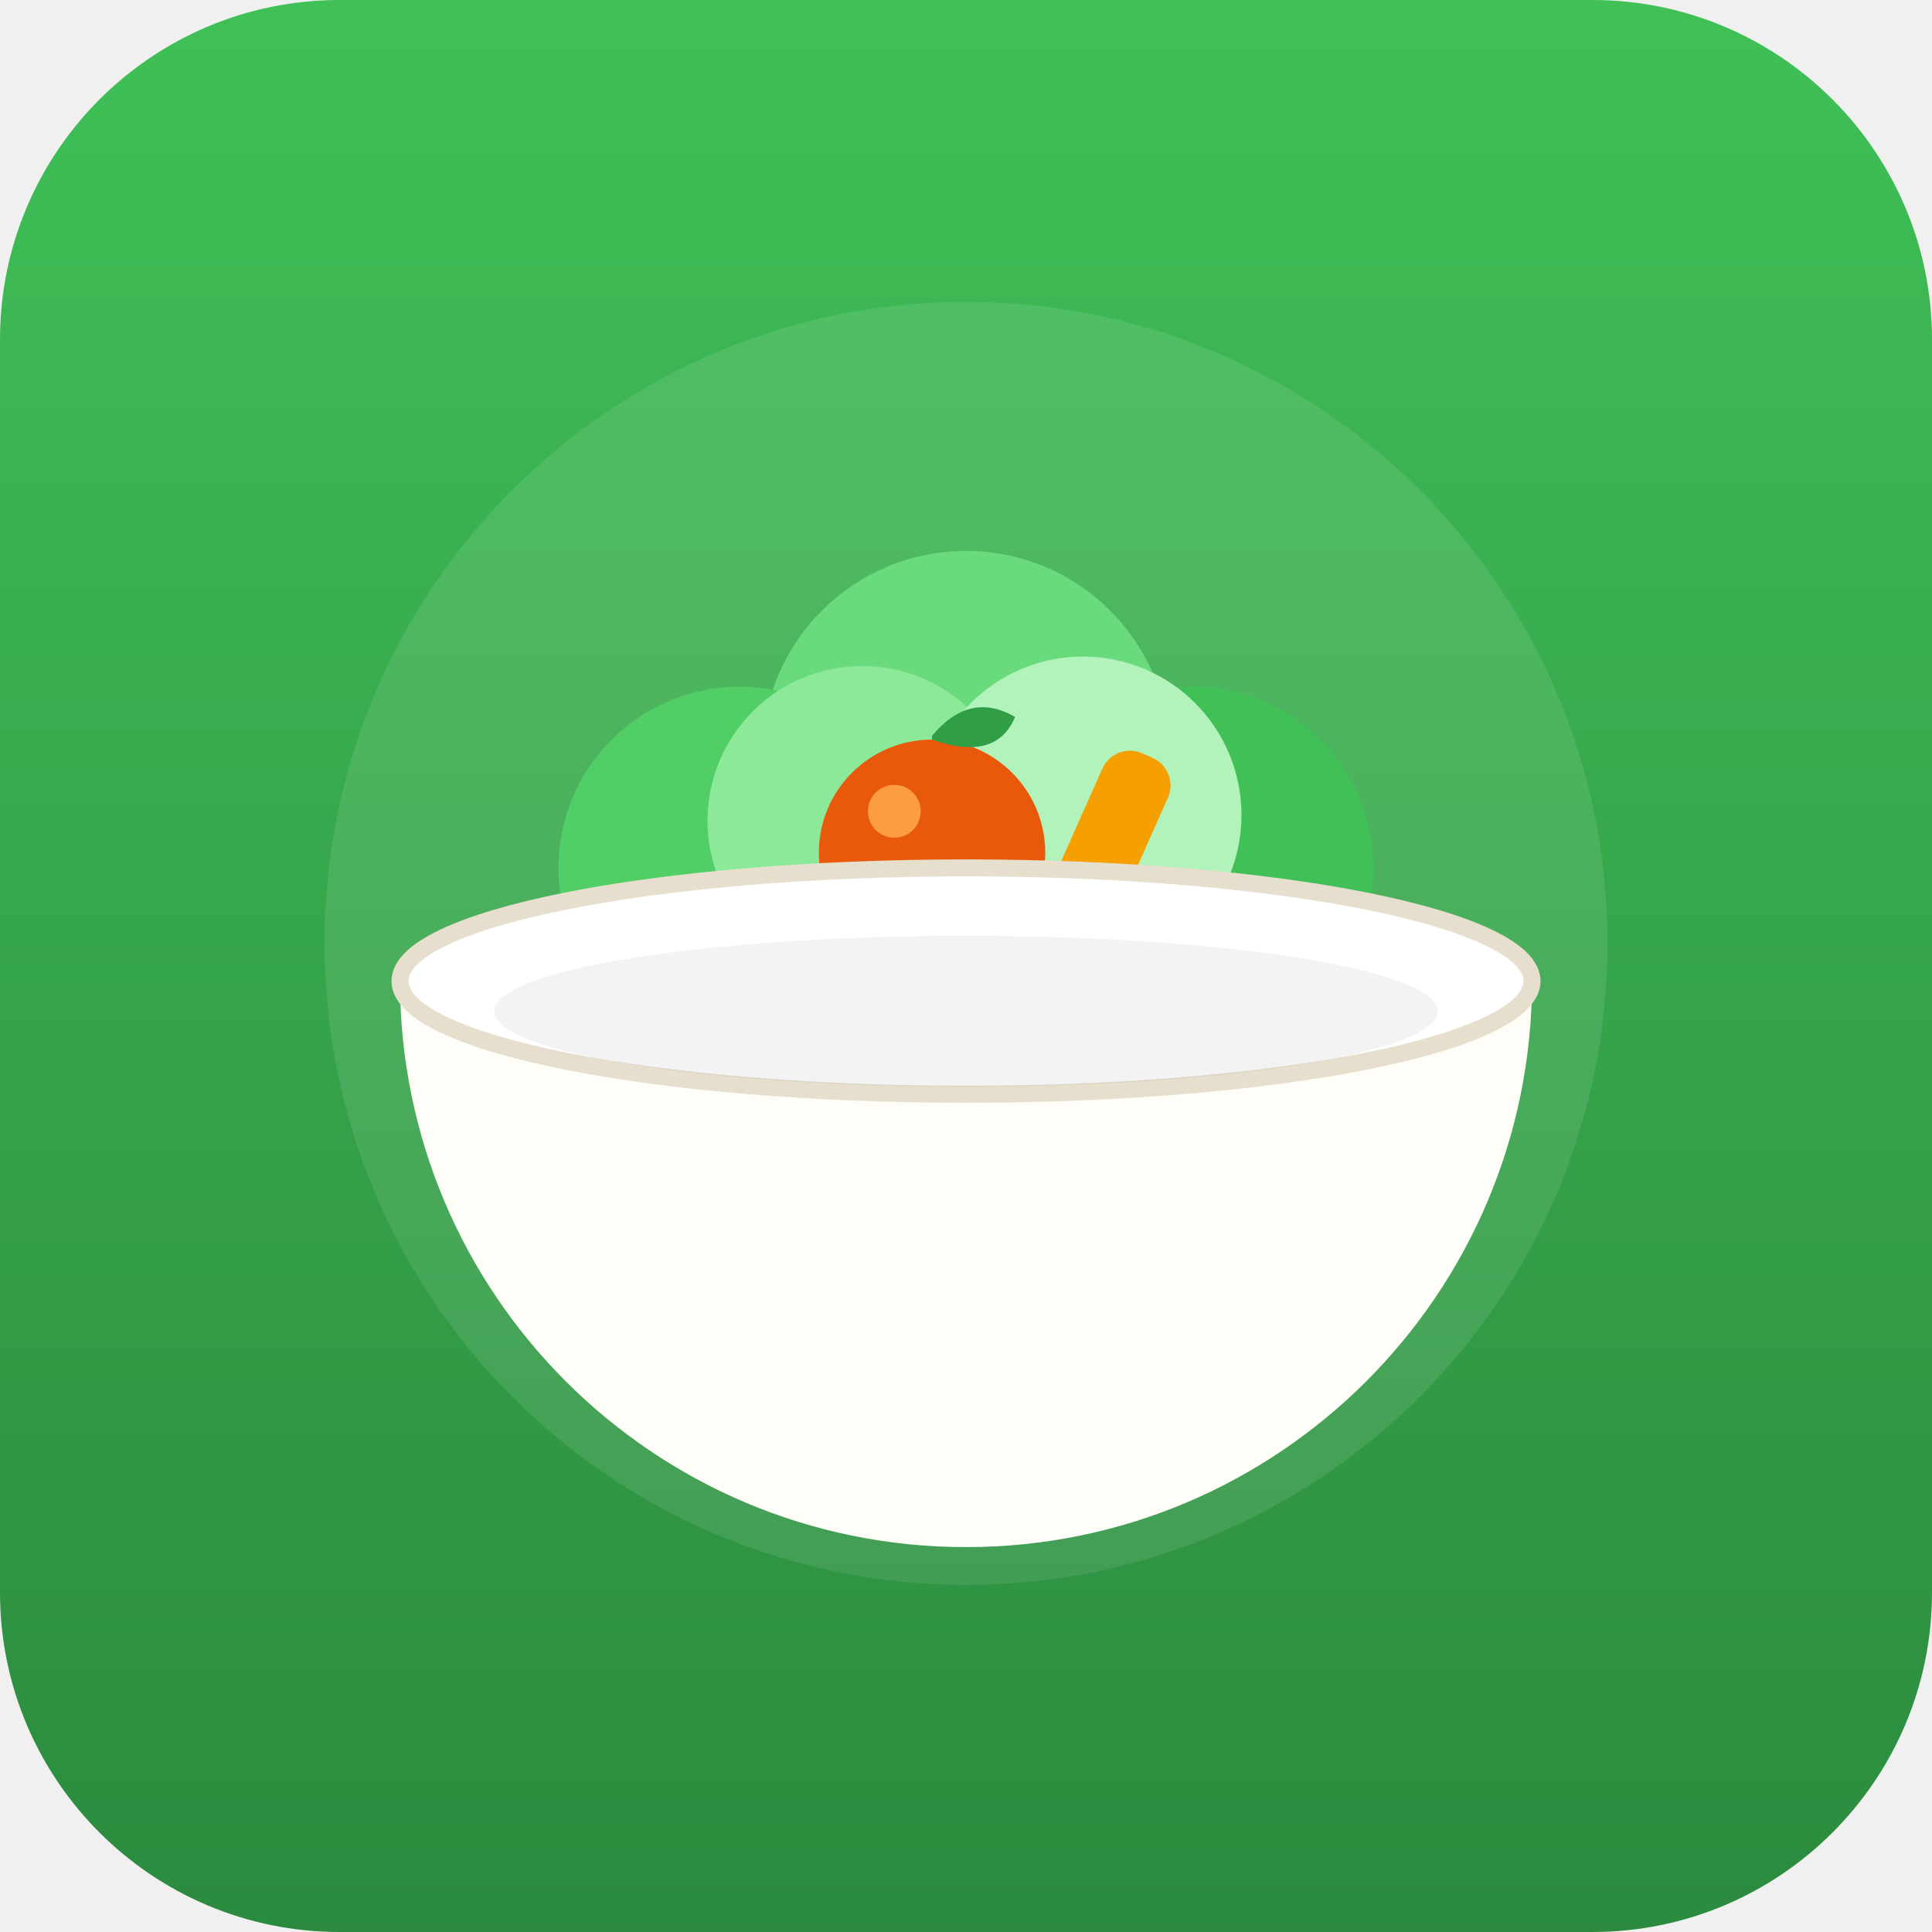
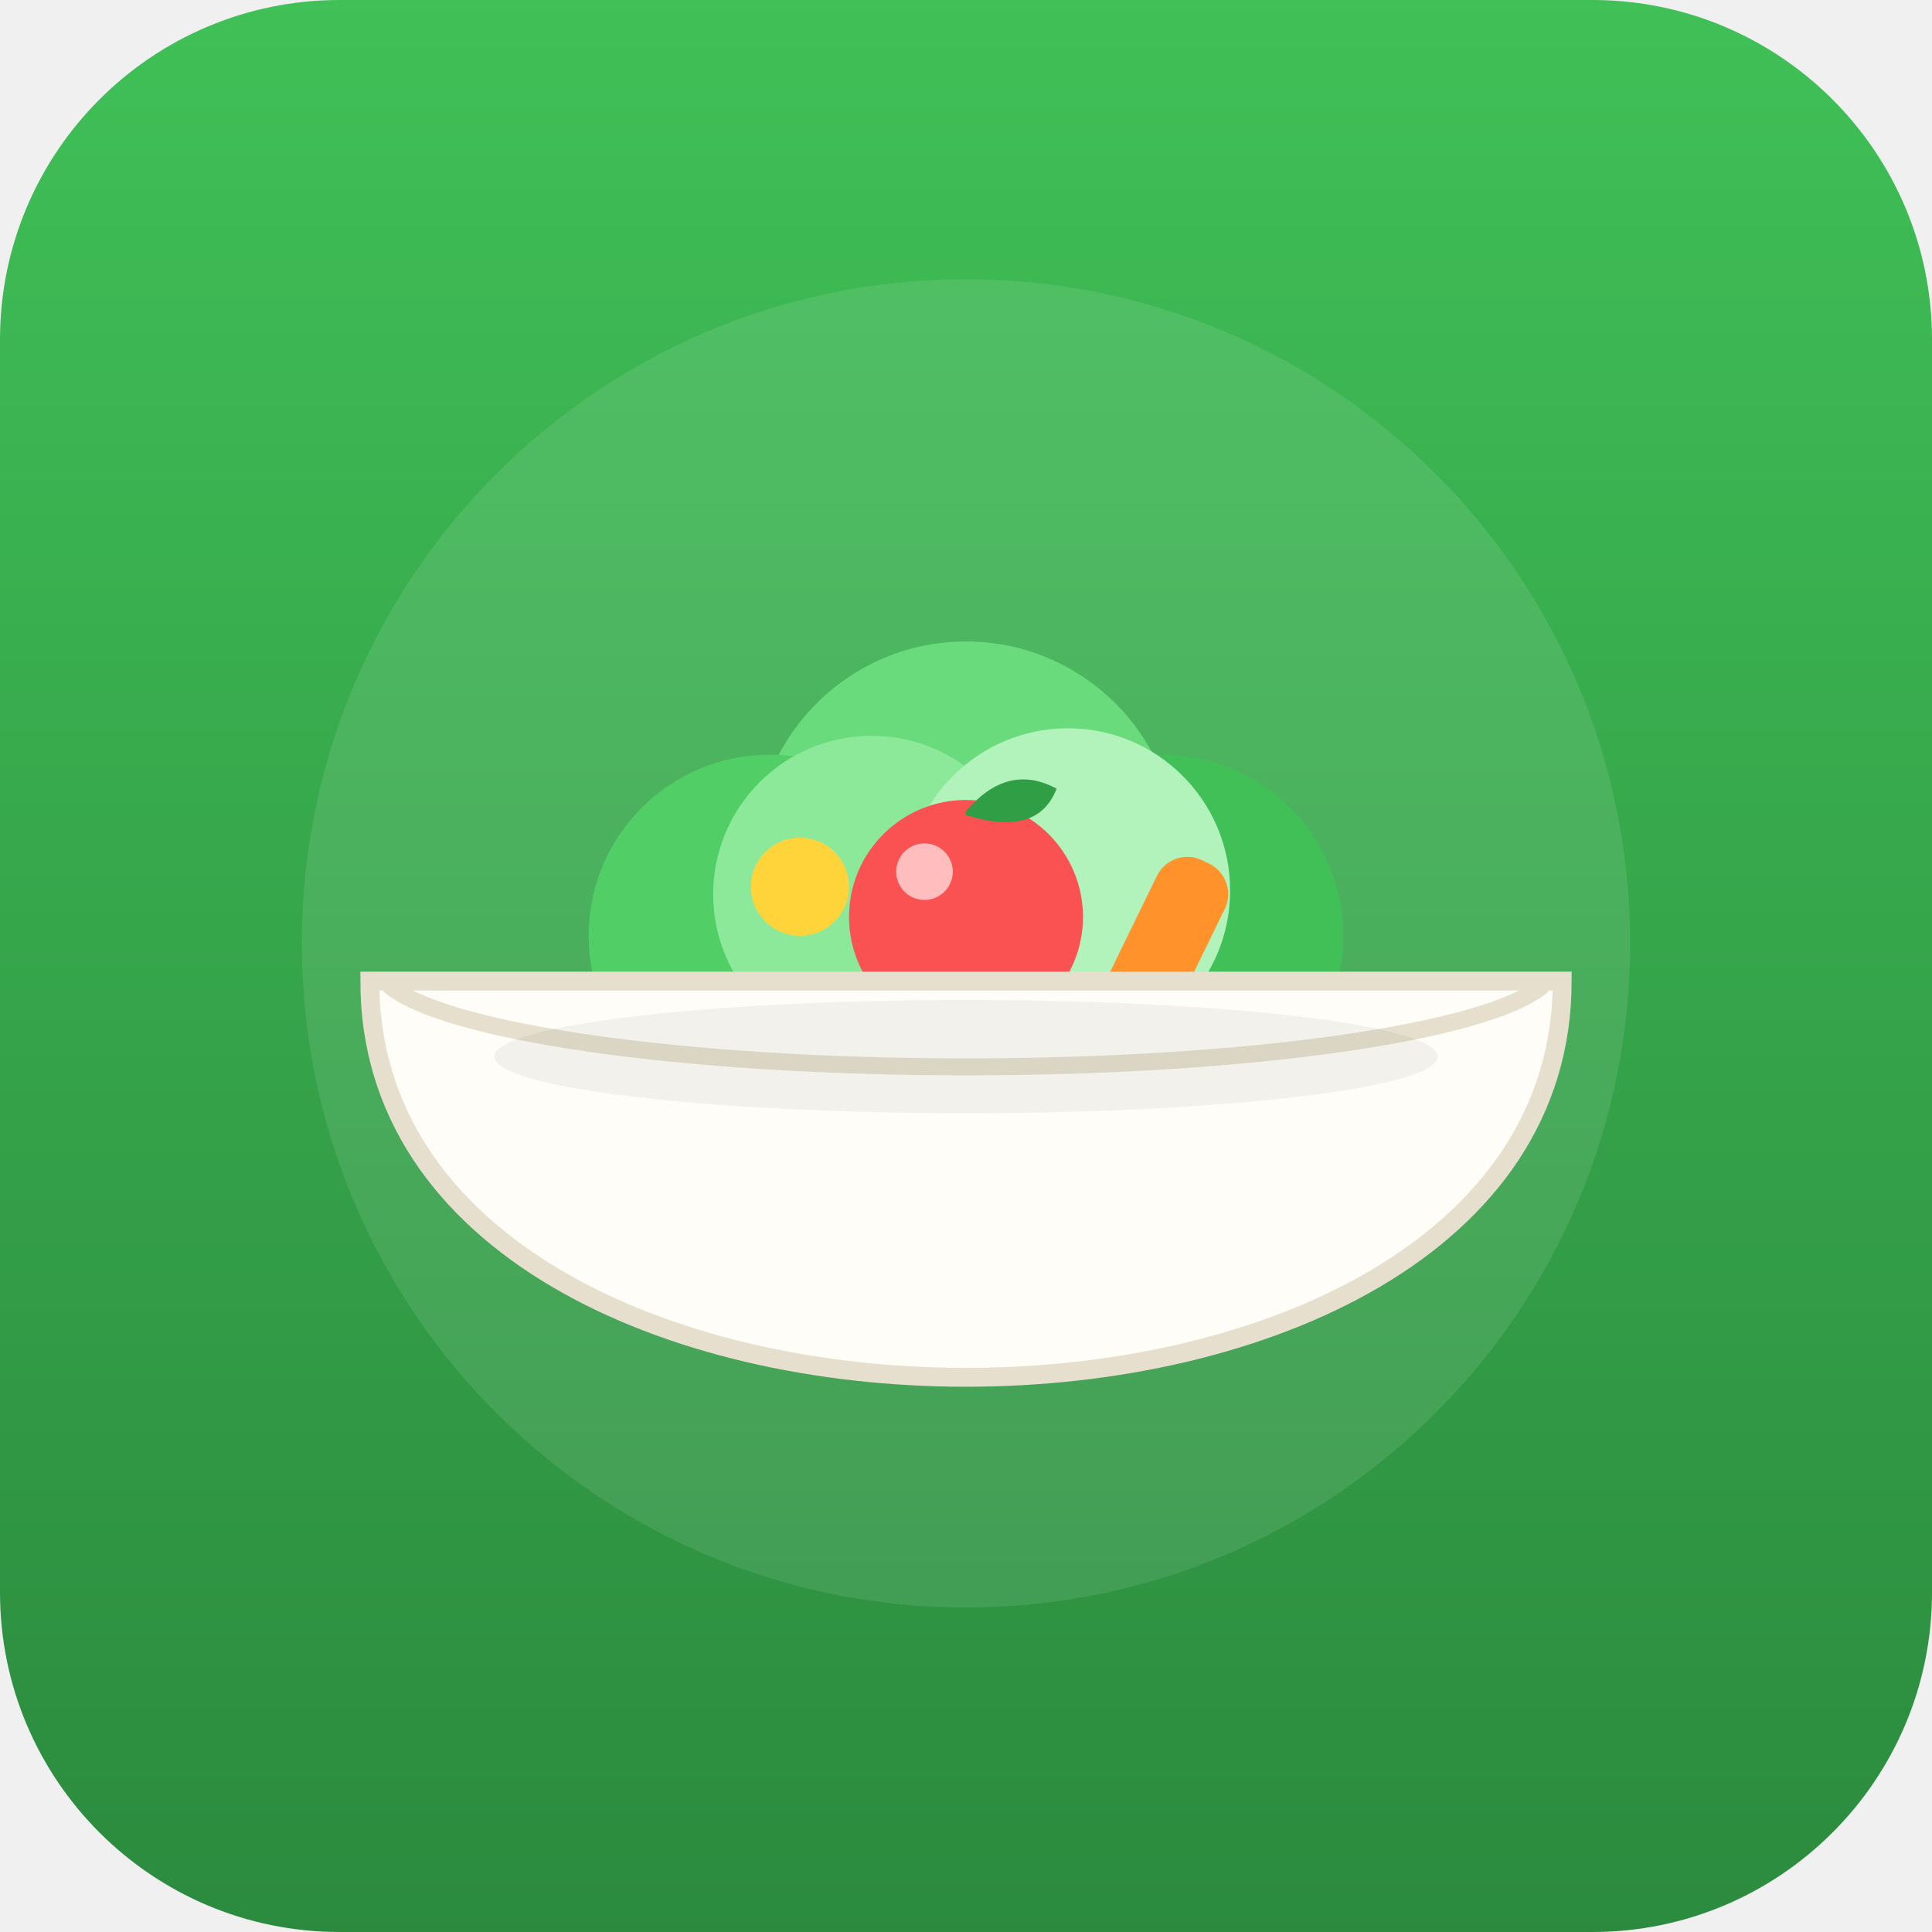
<svg xmlns="http://www.w3.org/2000/svg" width="1024" height="1024" viewBox="0 0 1024 1024">
  <defs>
    <linearGradient id="bg" x1="0" y1="0" x2="0" y2="1">
      <stop offset="0" stop-color="#40c057" />
      <stop offset="1" stop-color="#2b8a3e" />
    </linearGradient>
  </defs>
  <rect x="0" y="0" width="1024" height="1024" rx="180" fill="url(#bg)" />
-   <circle cx="512" cy="500" r="340" fill="#ffffff" opacity="0.10" />
-   <g transform="translate(512 470)">
-     <circle cx="0" cy="-70" r="108" fill="#69db7c" />
-     <circle cx="-120" cy="-10" r="96" fill="#51cf66" />
-     <circle cx="120" cy="-10" r="96" fill="#40c057" />
-     <circle cx="-55" cy="-35" r="82" fill="#8ce99a" />
-     <circle cx="62" cy="-38" r="84" fill="#b2f2bb" />
-     <circle cx="-18" cy="-18" r="60" fill="#e8590c" />
-     <circle cx="-38" cy="-40" r="14" fill="#ffa94d" opacity="0.85" />
-     <path d="M -18 -80 q 20 -24 44 -10 q -10 24 -44 12 z" fill="#2f9e44" />
-     <rect x="56" y="-74" width="38" height="104" rx="16" transform="rotate(24 75 -22)" fill="#f59f00" />
+   <circle cx="512" cy="500" r="352" fill="#ffffff" opacity="0.10" />
+   <g>
+     <circle cx="512" cy="452" r="112" fill="#69db7c" />
+     <circle cx="408" cy="496" r="96" fill="#51cf66" />
+     <circle cx="616" cy="496" r="96" fill="#40c057" />
+     <circle cx="462" cy="474" r="84" fill="#8ce99a" />
+     <circle cx="566" cy="472" r="86" fill="#b2f2bb" />
+     <circle cx="424" cy="470" r="26" fill="#ffd43b" />
+     <rect x="598" y="452" width="40" height="112" rx="18" transform="rotate(26 618 500)" fill="#ff922b" />
+     <circle cx="512" cy="486" r="62" fill="#fa5252" />
+     <circle cx="490" cy="462" r="15" fill="#ffc9c9" opacity="0.9" />
+     <path d="M 512 430 q 22 -26 48 -12 q -10 26 -48 14 z" fill="#2f9e44" />
  </g>
-   <g transform="translate(512 520)">
-     <path d="M -300 0 a 300 300 0 0 0 600 0 Z" fill="#fffdf7" />
-     <ellipse cx="0" cy="0" rx="300" ry="60" fill="#ffffff" />
-     <ellipse cx="0" cy="0" rx="300" ry="60" fill="none" stroke="#e6dfce" stroke-width="9" />
-     <ellipse cx="0" cy="16" rx="250" ry="40" fill="#000000" opacity="0.05" />
-   </g>
+   <path d="M 196 520 C 196 800 828 800 828 520 Z" fill="#fffdf7" stroke="#e6dfce" stroke-width="10" />
+   <path d="M 206 522 A 312 54 0 0 0 818 522" fill="none" stroke="#e6dfce" stroke-width="9" />
+   <ellipse cx="512" cy="560" rx="250" ry="30" fill="#000000" opacity="0.05" />
</svg>
